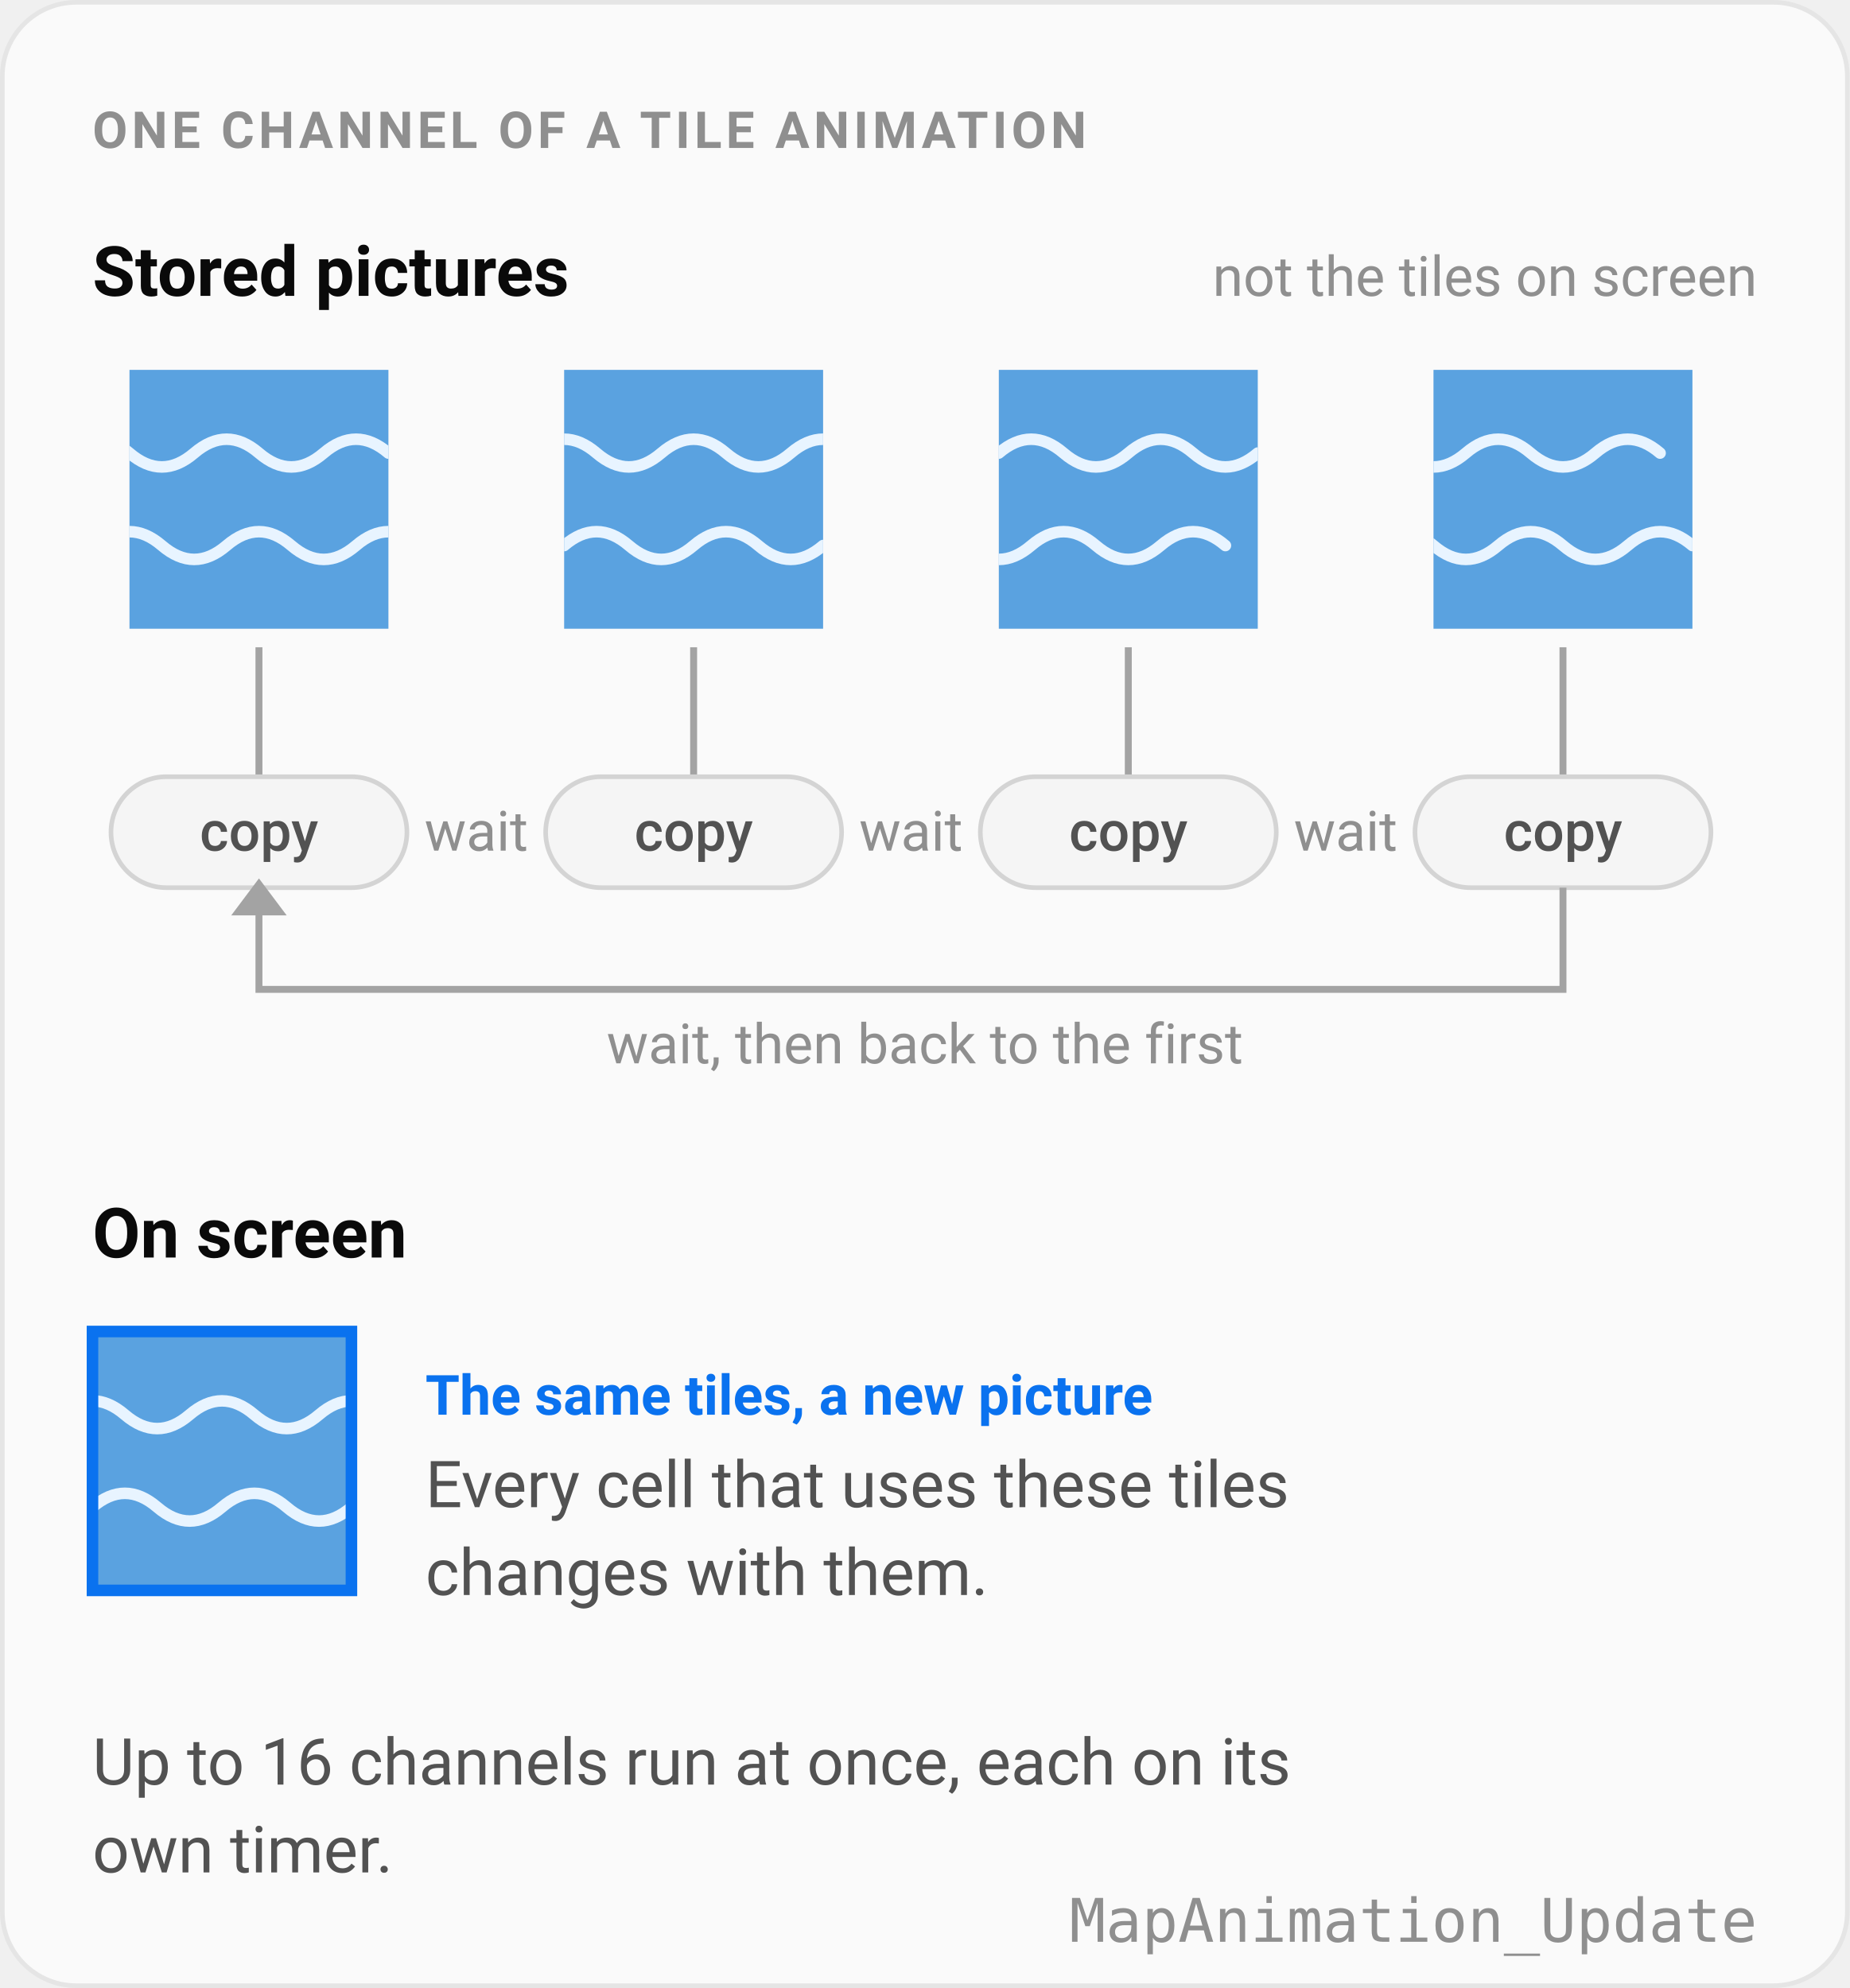
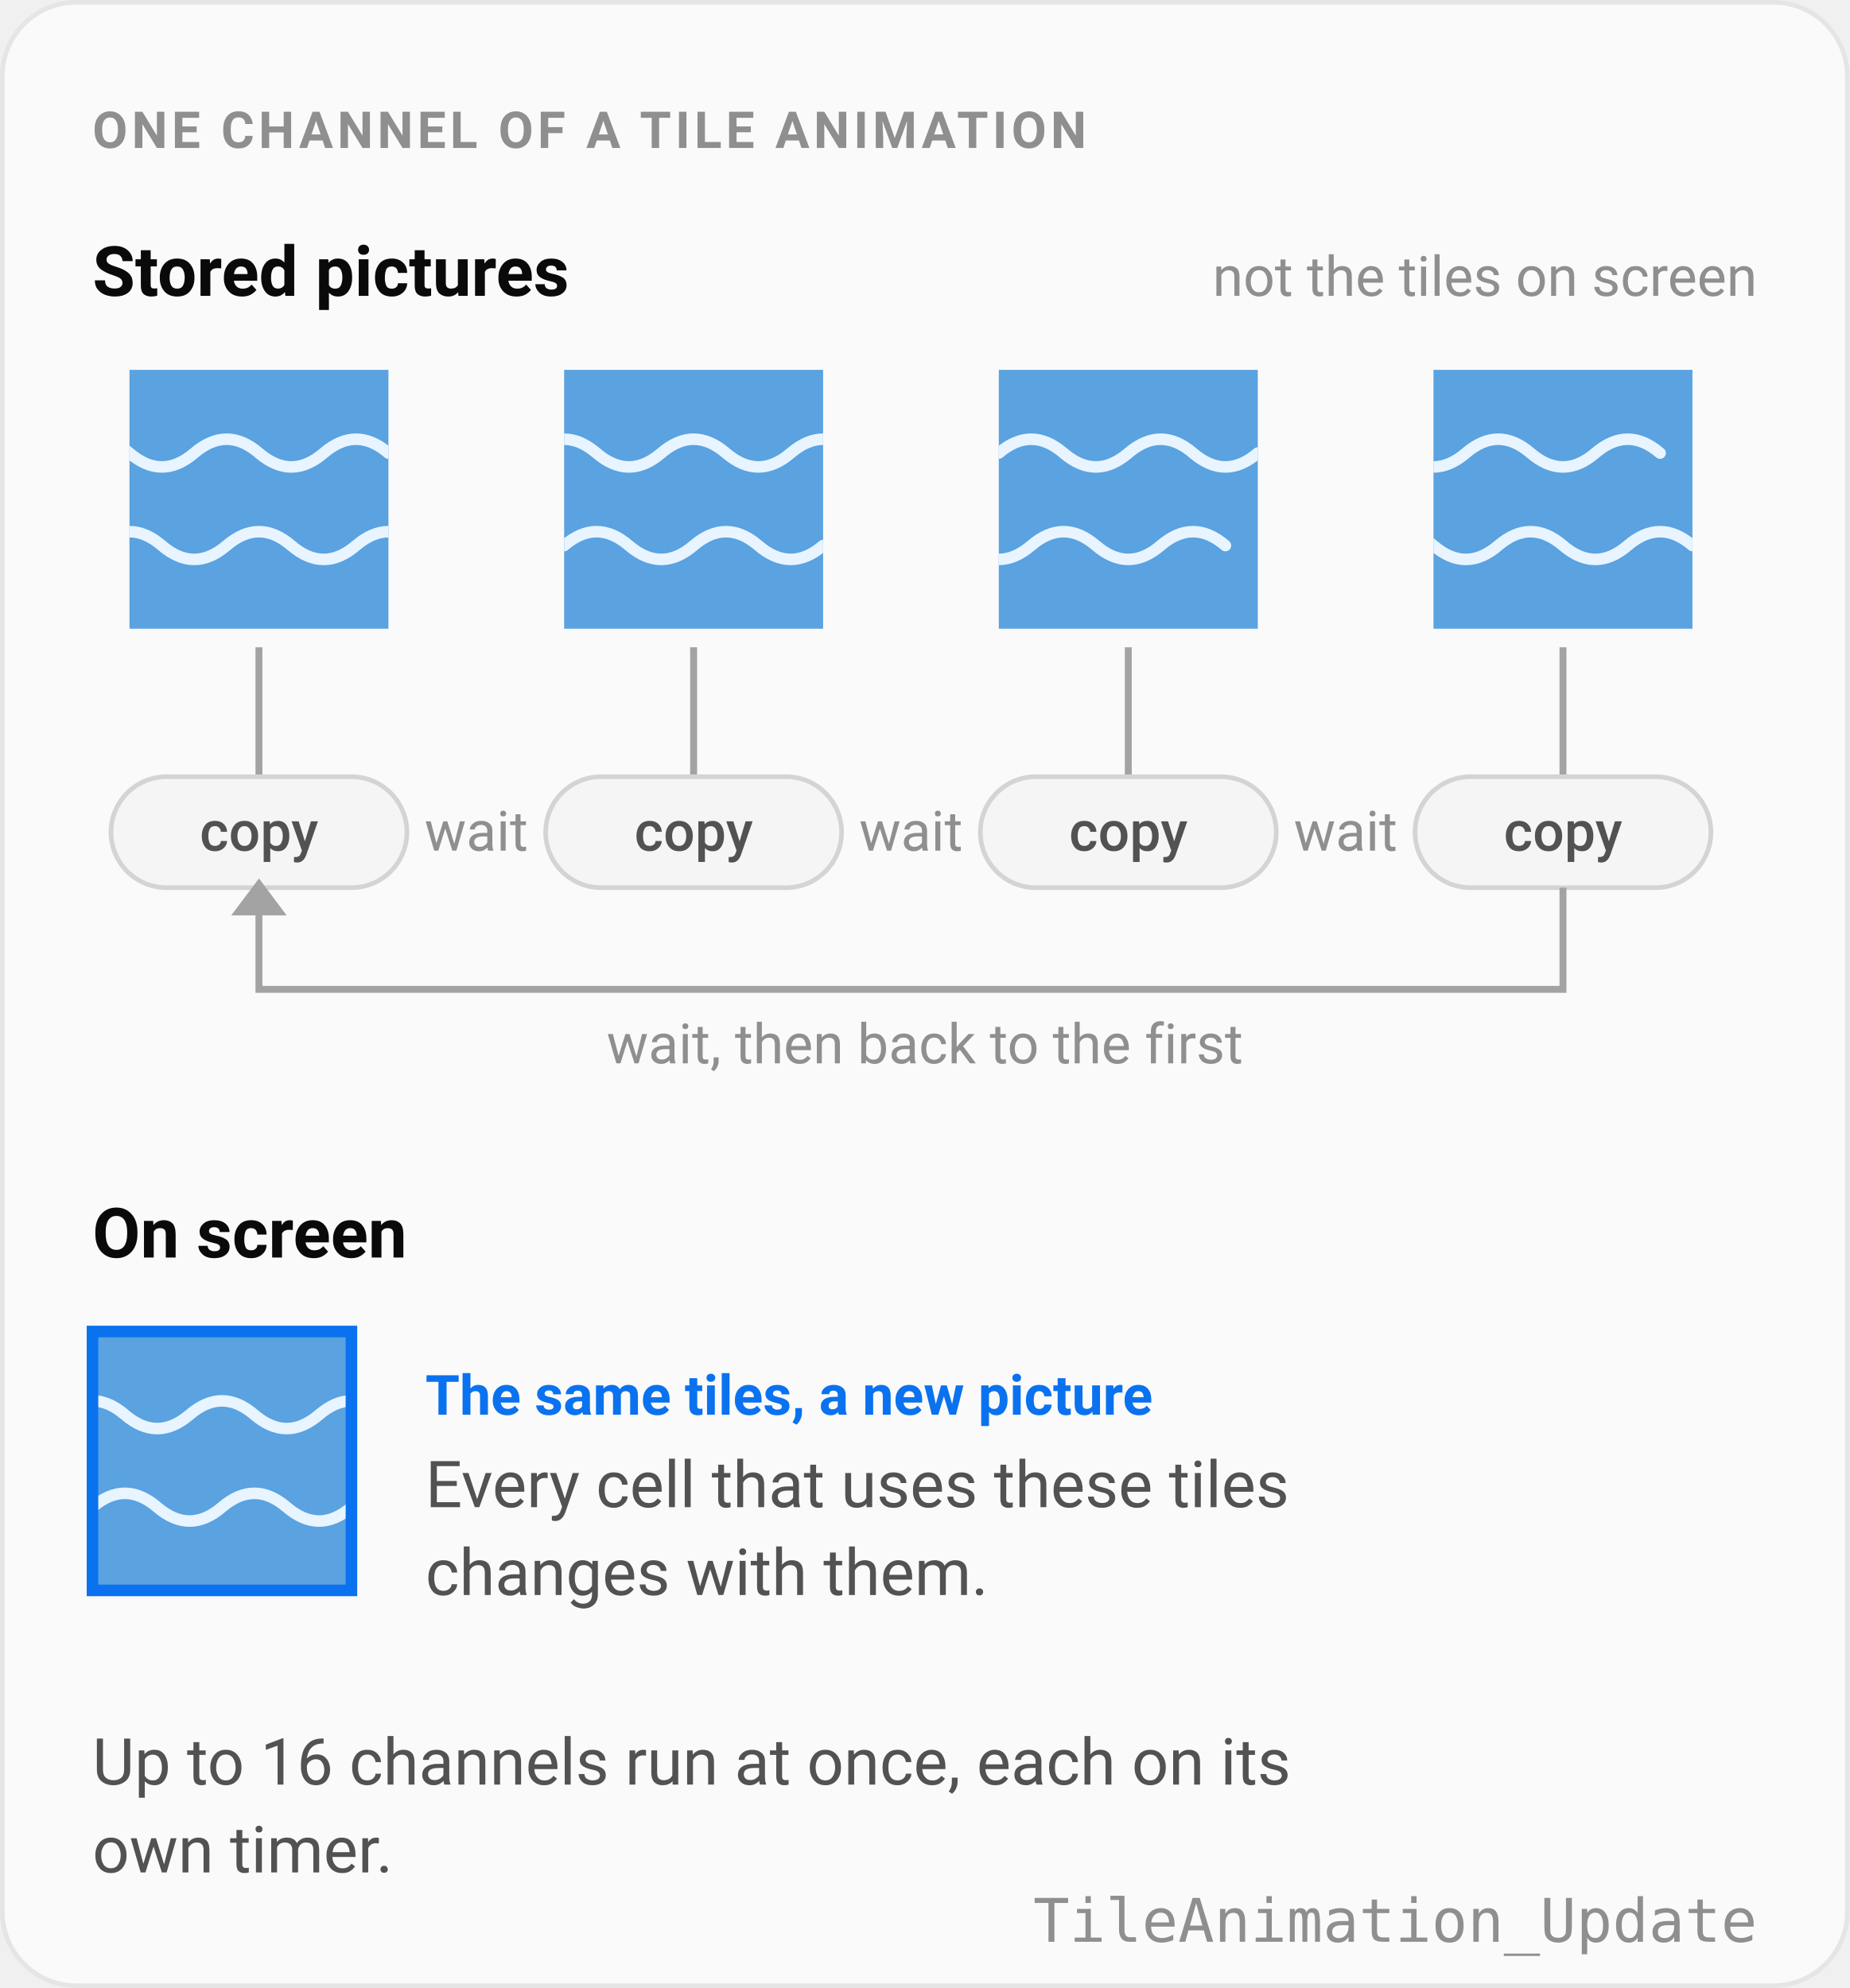
<svg xmlns="http://www.w3.org/2000/svg" width="480" viewBox="0 0 400 430" role="img" aria-labelledby="title desc">
  <style>
    .panel { fill: #fafafa; stroke: #e5e5e5; }
    .card { fill: #ffffff; stroke: #e5e5e5; }
    .water { fill: #5aa2e0; }
    .wave { stroke: #e8f4ff; stroke-width: 2.5; fill: none; stroke-linecap: round; }
    .screen { fill: none; stroke: #0a72ef; stroke-width: 2.5; }
    .wire { fill: none; stroke: #a3a3a3; stroke-width: 1.5; }
    .head { fill: #a3a3a3; }
    .chip { fill: #f5f5f5; stroke: #d4d4d4; }
    .ct { fill: #525252; font: 500 12px ui-sans-serif, system-ui, -apple-system, "Segoe UI", Roboto, sans-serif; }
    .h2 { fill: #0a0a0a; font: 600 15px ui-sans-serif, system-ui, -apple-system, "Segoe UI", Roboto, sans-serif; }
    .p { fill: #525252; font: 400 14px ui-sans-serif, system-ui, -apple-system, "Segoe UI", Roboto, sans-serif; }
    .tag { fill: #0a72ef; font: 600 12px ui-sans-serif, system-ui, -apple-system, "Segoe UI", Roboto, sans-serif; }
    .small { fill: #8f8f8f; font: 400 12px ui-sans-serif, system-ui, -apple-system, "Segoe UI", Roboto, sans-serif; }
    .code { fill: #8f8f8f; font: 400 13px ui-monospace, SFMono-Regular, Menlo, Consolas, monospace; }
    .eyebrow { fill: #8f8f8f; font: 600 11px ui-sans-serif, system-ui, -apple-system, "Segoe UI", Roboto, sans-serif; letter-spacing: 0.08em; }
    @media (prefers-color-scheme: dark) {
      .panel { fill: #0a0a0a; stroke: #262626; }
      .card { fill: #111111; stroke: #2e2e2e; }
      .water { fill: #2f6fa8; }
      .wave { stroke: #bfe0ff; }
      .screen { stroke: #3b8eff; }
      .wire { stroke: #5c5c5c; } .head { fill: #5c5c5c; }
      .chip { fill: #1a1a1a; stroke: #333333; }
      .ct, .p { fill: #a1a1a1; }
      .h2 { fill: #ededed; }
      .tag { fill: #66a6ff; }
      .small, .code, .eyebrow { fill: #7c7c7c; }
    }
  </style>
  <defs>
    <clipPath id="sq">
      <rect width="56" height="56" />
    </clipPath>
    <g id="p0" clip-path="url(#sq)">
      <rect class="water" width="56" height="56" />
      <path class="wave" d="M -14 18 q 7 -6 14 0 t 14 0 t 14 0 t 14 0 t 14 0 M -7 38 q 7 -6 14 0 t 14 0 t 14 0 t 14 0 t 14 0" />
    </g>
    <g id="p1" clip-path="url(#sq)">
      <rect class="water" width="56" height="56" />
      <path class="wave" d="M -7 18 q 7 -6 14 0 t 14 0 t 14 0 t 14 0 t 14 0 M 0 38 q 7 -6 14 0 t 14 0 t 14 0 t 14 0" />
    </g>
    <g id="p2" clip-path="url(#sq)">
      <rect class="water" width="56" height="56" />
      <path class="wave" d="M 0 18 q 7 -6 14 0 t 14 0 t 14 0 t 14 0 M 7 38 q 7 -6 14 0 t 14 0 t 14 0 M -21 38 q 7 -6 14 0 t 14 0" />
    </g>
    <g id="p3" clip-path="url(#sq)">
      <rect class="water" width="56" height="56" />
      <path class="wave" d="M 7 18 q 7 -6 14 0 t 14 0 t 14 0 M -21 18 q 7 -6 14 0 t 14 0 M -14 38 q 7 -6 14 0 t 14 0 t 14 0 t 14 0 t 14 0" />
    </g>
  </defs>
  <rect class="panel" x="0.5" y="0.5" width="399" height="429" rx="16" />
  <text class="eyebrow" x="20" y="32">ONE CHANNEL OF A TILE ANIMATION</text>
  <text class="h2" x="20" y="64">Stored pictures</text>
  <text class="small" x="380" y="64" text-anchor="end">not the tiles on screen</text>
  <use href="#p0" x="28" y="80" />
  <use href="#p1" x="122" y="80" />
  <use href="#p2" x="216" y="80" />
  <use href="#p3" x="310" y="80" />
  <path class="wire" d="M 56 140 V 168 M 150 140 V 168 M 244 140 V 168 M 338 140 V 168" />
  <rect class="chip" x="24" y="168" width="64" height="24" rx="12" />
  <text class="ct" x="56" y="184" text-anchor="middle">copy</text>
  <rect class="chip" x="118" y="168" width="64" height="24" rx="12" />
  <text class="ct" x="150" y="184" text-anchor="middle">copy</text>
  <rect class="chip" x="212" y="168" width="64" height="24" rx="12" />
  <text class="ct" x="244" y="184" text-anchor="middle">copy</text>
  <rect class="chip" x="306" y="168" width="64" height="24" rx="12" />
  <text class="ct" x="338" y="184" text-anchor="middle">copy</text>
  <text class="small" x="103" y="184" text-anchor="middle">wait</text>
  <text class="small" x="197" y="184" text-anchor="middle">wait</text>
  <text class="small" x="291" y="184" text-anchor="middle">wait</text>
  <path class="wire" d="M 338 192 V 214 H 56 V 196" />
  <path class="head" d="M 50 198 L 56 190 L 62 198 Z" />
  <text class="small" x="200" y="230" text-anchor="middle">wait, then back to the first</text>
  <text class="h2" x="20" y="272">On screen</text>
  <use href="#p1" x="20" y="288" />
  <rect class="screen" x="20" y="288" width="56" height="56" />
  <text class="tag" x="92" y="306">The same tiles, a new picture</text>
  <text class="p" x="92" y="326">Every cell that uses these tiles</text>
  <text class="p" x="92" y="345">changes with them.</text>
  <text class="p" x="20" y="386">Up to 16 channels run at once, each on its</text>
  <text class="p" x="20" y="405">own timer.</text>
-   <text class="code" x="380" y="420" text-anchor="end">MapAnimation_Update</text>
+   <text class="code" x="380" y="420" text-anchor="end">TileAnimation_Update</text>
</svg>
